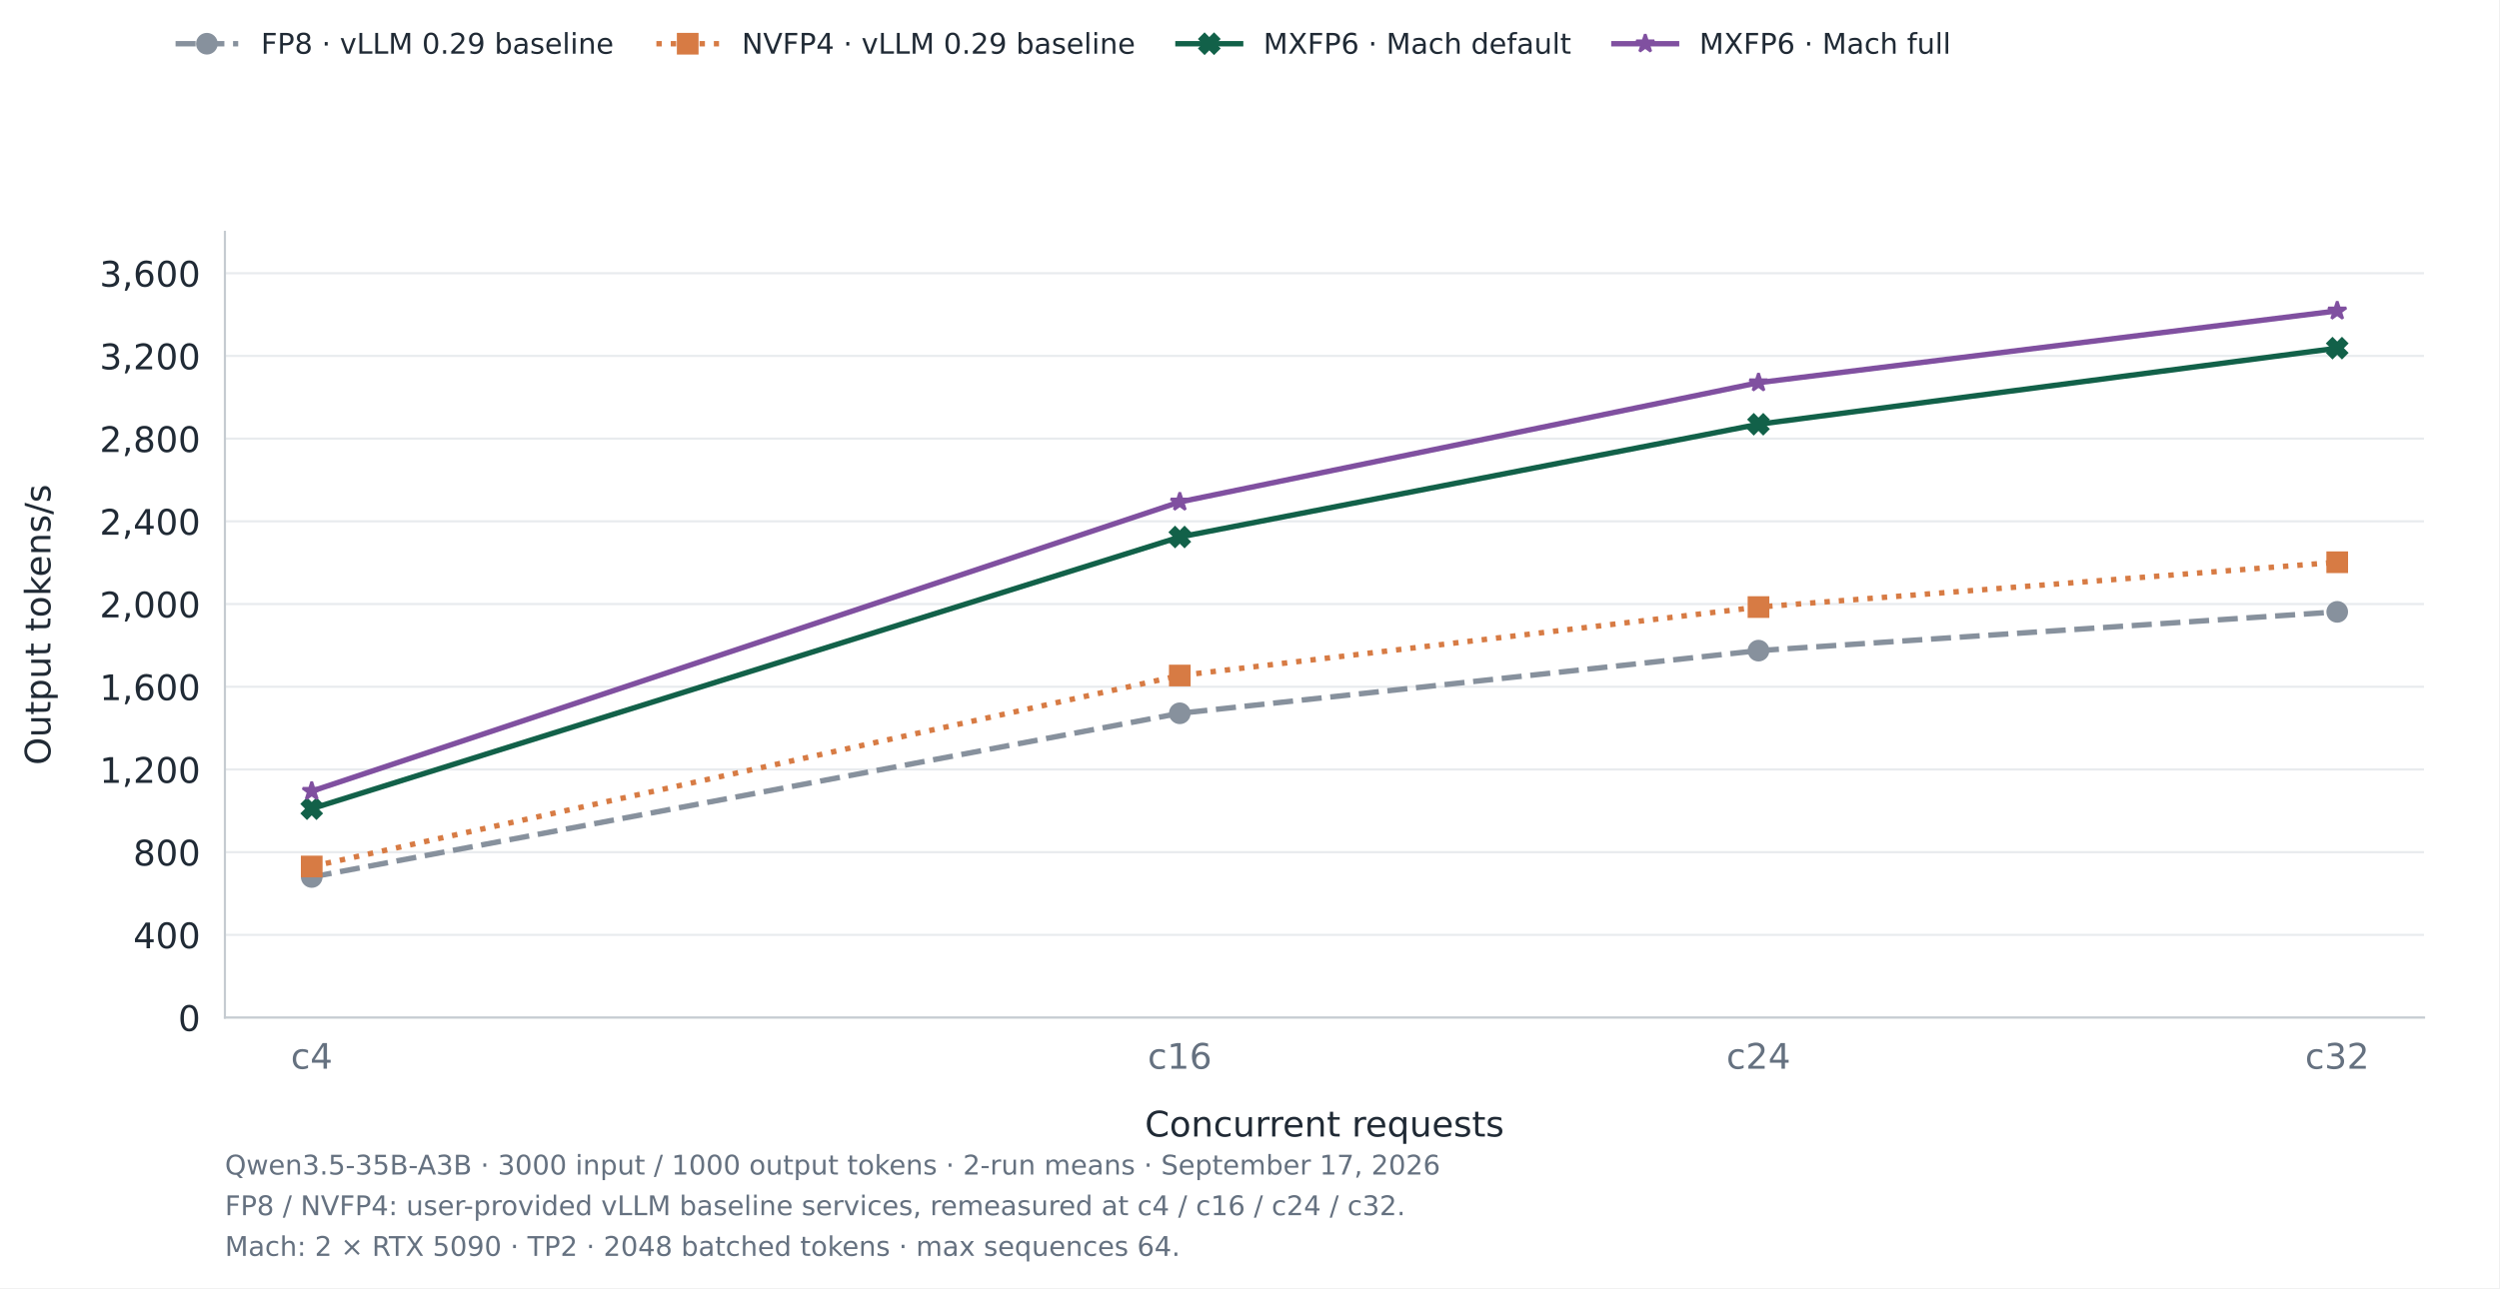
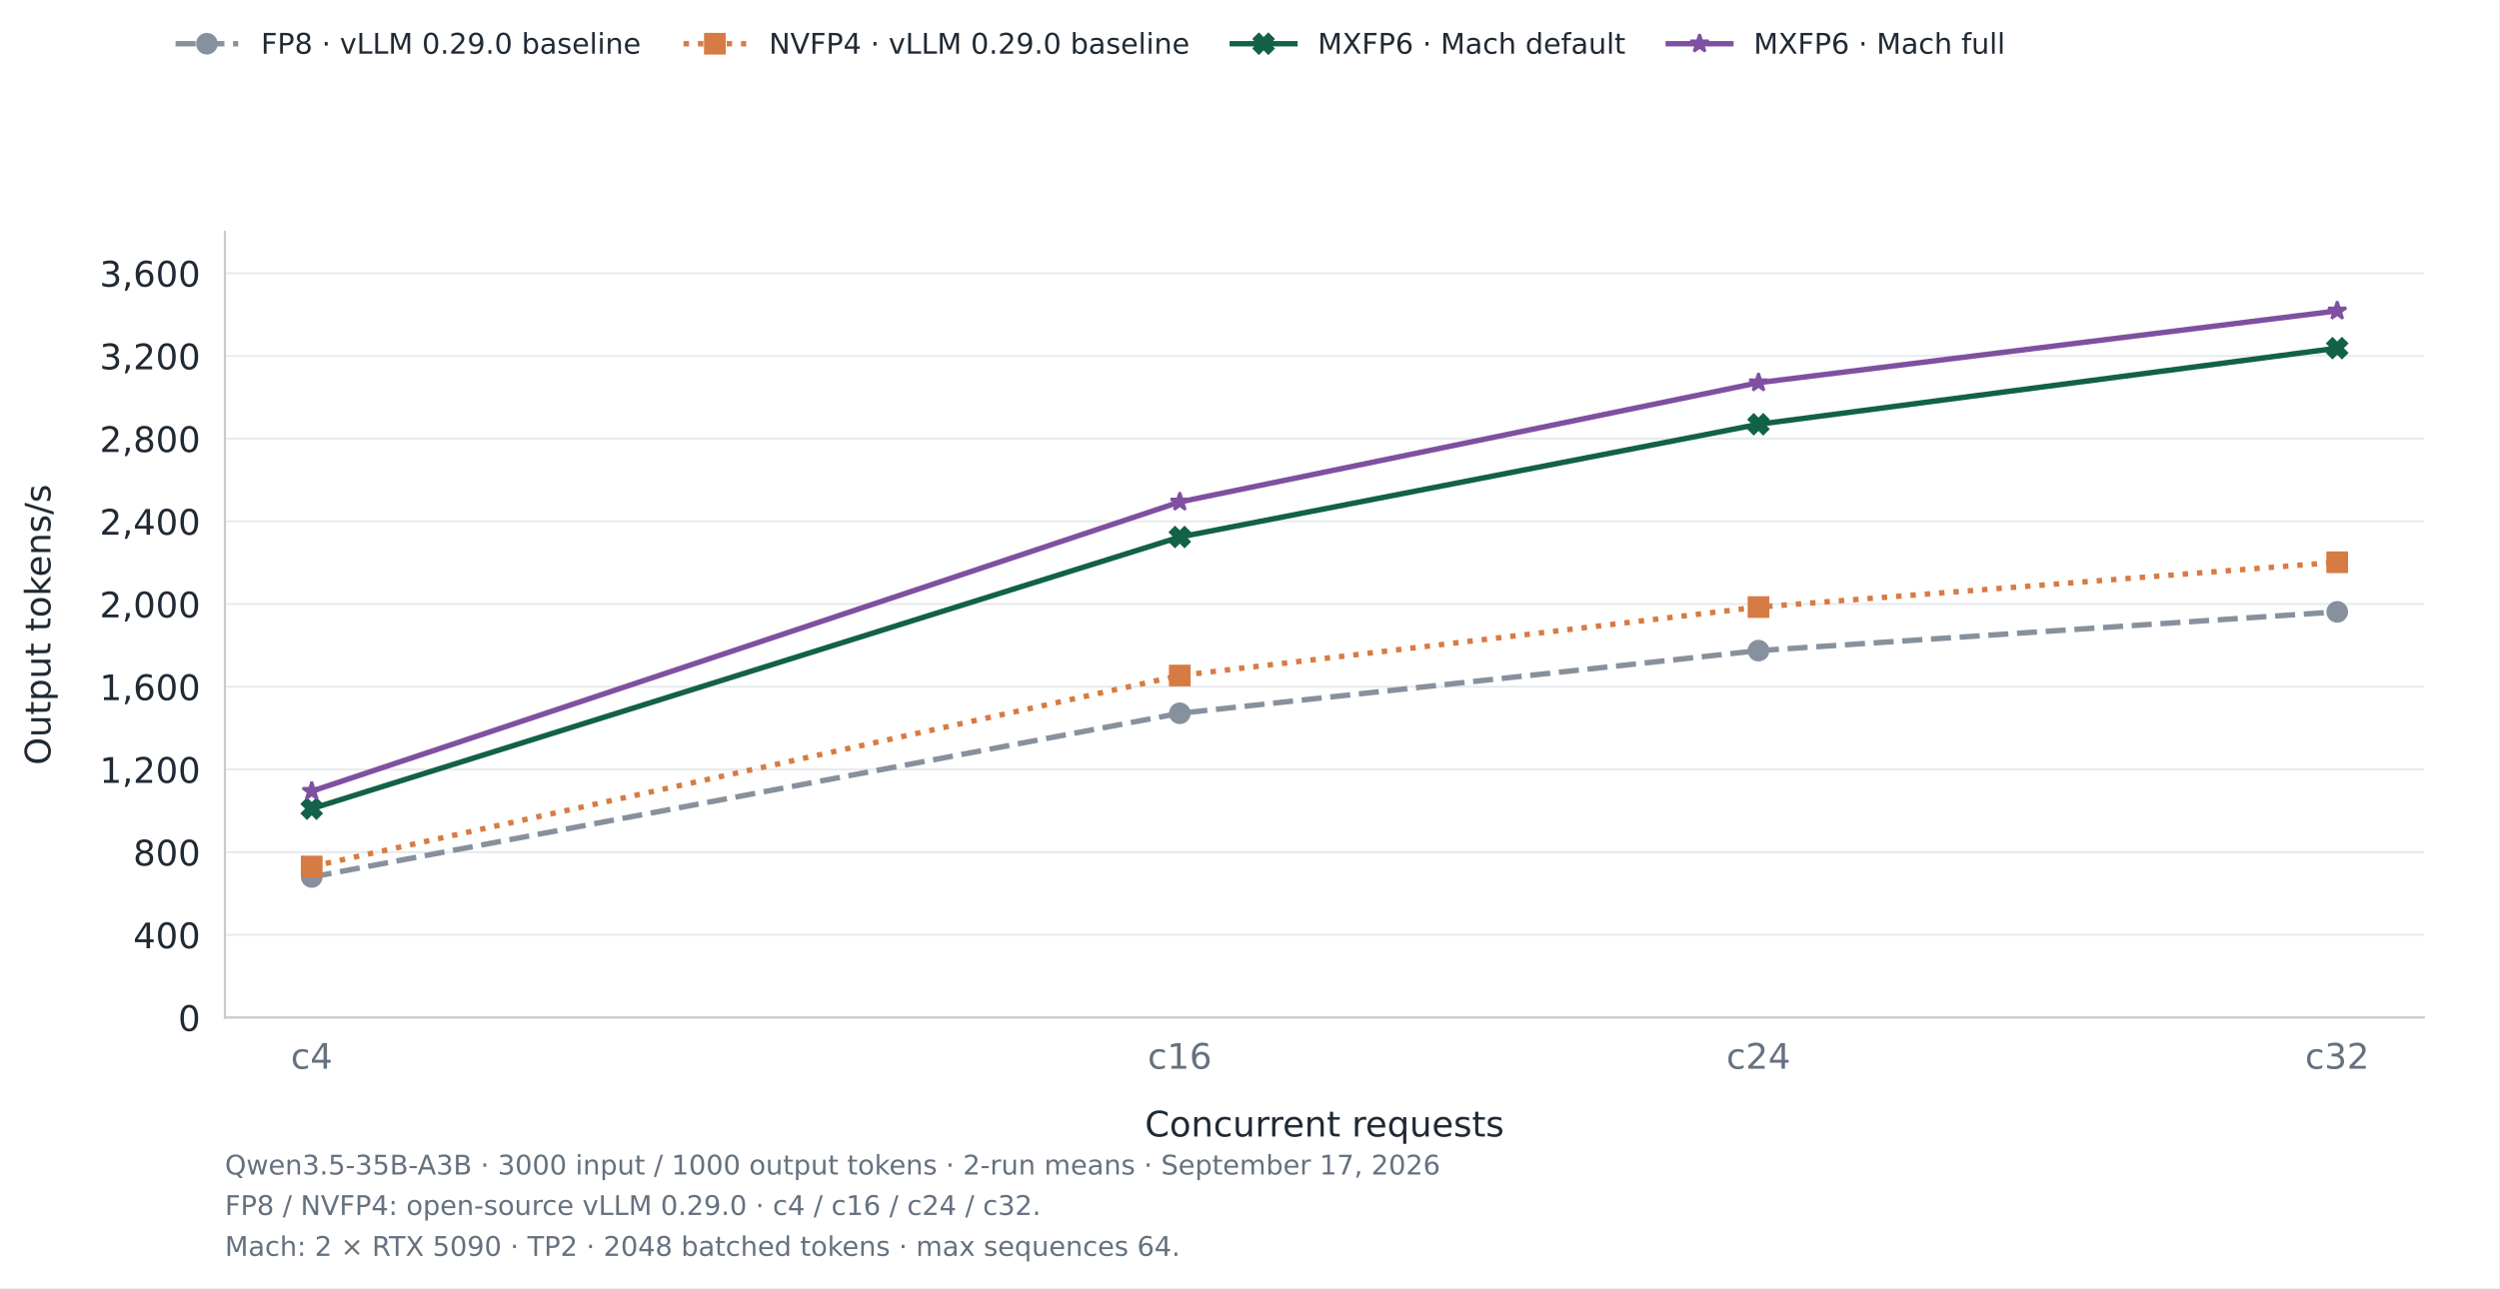
<svg xmlns="http://www.w3.org/2000/svg" xmlns:xlink="http://www.w3.org/1999/xlink" width="921.6pt" height="475.2pt" viewBox="0 0 921.6 475.2" version="1.1">
  <defs>
    <style type="text/css">*{stroke-linejoin: round; stroke-linecap: butt}</style>
  </defs>
  <g id="figure_1">
    <g id="patch_1">
      <path d="M 0 475.2 L 921.6 475.2 L 921.6 0 L 0 0 z " style="fill: #ffffff" />
    </g>
    <g id="axes_1">
      <g id="patch_2">
        <path d="M 82.944 375.408 L 893.952 375.408 L 893.952 85.536 L 82.944 85.536 z " style="fill: #ffffff" />
      </g>
      <g id="matplotlib.axis_1">
        <g id="xtick_1">
          <g id="line2d_1" />
          <g id="text_1">
            <text style="font-size: 13px; font-family: 'DejaVu Sans'; text-anchor: middle; fill: #657180" x="114.957" y="394.285" transform="rotate(-0 114.9575 394.285)">c4</text>
          </g>
        </g>
        <g id="xtick_2">
          <g id="line2d_2" />
          <g id="text_2">
            <text style="font-size: 13px; font-family: 'DejaVu Sans'; text-anchor: middle; fill: #657180" x="435.092" y="394.285" transform="rotate(-0 435.0922 394.285)">c16</text>
          </g>
        </g>
        <g id="xtick_3">
          <g id="line2d_3" />
          <g id="text_3">
            <text style="font-size: 13px; font-family: 'DejaVu Sans'; text-anchor: middle; fill: #657180" x="648.515" y="394.285" transform="rotate(-0 648.5154 394.285)">c24</text>
          </g>
        </g>
        <g id="xtick_4">
          <g id="line2d_4" />
          <g id="text_4">
            <text style="font-size: 13px; font-family: 'DejaVu Sans'; text-anchor: middle; fill: #657180" x="861.939" y="394.285" transform="rotate(-0 861.9385 394.285)">c32</text>
          </g>
        </g>
        <g id="text_5">
          <text style="font-size: 13px; font-family: 'DejaVu Sans'; text-anchor: middle; fill: #202a35" x="488.448" y="419.285" transform="rotate(-0 488.448 419.285)">Concurrent requests</text>
        </g>
      </g>
      <g id="matplotlib.axis_2">
        <g id="ytick_1">
          <g id="line2d_5">
            <path d="M 82.944 375.408 L 893.952 375.408 " clip-path="url(#p8d491af297)" style="fill: none; stroke: #e8ebee; stroke-width: 0.8; stroke-linecap: square" />
          </g>
          <g id="line2d_6" />
          <g id="text_6">
            <text style="font-size: 13px; font-family: 'DejaVu Sans'; text-anchor: end; fill: #202a35" x="73.944" y="380.346" transform="rotate(-0 73.944 380.3465)">0</text>
          </g>
        </g>
        <g id="ytick_2">
          <g id="line2d_7">
            <path d="M 82.944 344.895 L 893.952 344.895 " clip-path="url(#p8d491af297)" style="fill: none; stroke: #e8ebee; stroke-width: 0.8; stroke-linecap: square" />
          </g>
          <g id="line2d_8" />
          <g id="text_7">
            <text style="font-size: 13px; font-family: 'DejaVu Sans'; text-anchor: end; fill: #202a35" x="73.944" y="349.834" transform="rotate(-0 73.944 349.8336)">400</text>
          </g>
        </g>
        <g id="ytick_3">
          <g id="line2d_9">
            <path d="M 82.944 314.382 L 893.952 314.382 " clip-path="url(#p8d491af297)" style="fill: none; stroke: #e8ebee; stroke-width: 0.8; stroke-linecap: square" />
          </g>
          <g id="line2d_10" />
          <g id="text_8">
            <text style="font-size: 13px; font-family: 'DejaVu Sans'; text-anchor: end; fill: #202a35" x="73.944" y="319.321" transform="rotate(-0 73.944 319.3208)">800</text>
          </g>
        </g>
        <g id="ytick_4">
          <g id="line2d_11">
            <path d="M 82.944 283.869 L 893.952 283.869 " clip-path="url(#p8d491af297)" style="fill: none; stroke: #e8ebee; stroke-width: 0.8; stroke-linecap: square" />
          </g>
          <g id="line2d_12" />
          <g id="text_9">
            <text style="font-size: 13px; font-family: 'DejaVu Sans'; text-anchor: end; fill: #202a35" x="73.944" y="288.808" transform="rotate(-0 73.944 288.808)">1,200</text>
          </g>
        </g>
        <g id="ytick_5">
          <g id="line2d_13">
            <path d="M 82.944 253.357 L 893.952 253.357 " clip-path="url(#p8d491af297)" style="fill: none; stroke: #e8ebee; stroke-width: 0.8; stroke-linecap: square" />
          </g>
          <g id="line2d_14" />
          <g id="text_10">
            <text style="font-size: 13px; font-family: 'DejaVu Sans'; text-anchor: end; fill: #202a35" x="73.944" y="258.295" transform="rotate(-0 73.944 258.2951)">1,600</text>
          </g>
        </g>
        <g id="ytick_6">
          <g id="line2d_15">
            <path d="M 82.944 222.844 L 893.952 222.844 " clip-path="url(#p8d491af297)" style="fill: none; stroke: #e8ebee; stroke-width: 0.8; stroke-linecap: square" />
          </g>
          <g id="line2d_16" />
          <g id="text_11">
            <text style="font-size: 13px; font-family: 'DejaVu Sans'; text-anchor: end; fill: #202a35" x="73.944" y="227.782" transform="rotate(-0 73.944 227.7823)">2,000</text>
          </g>
        </g>
        <g id="ytick_7">
          <g id="line2d_17">
            <path d="M 82.944 192.331 L 893.952 192.331 " clip-path="url(#p8d491af297)" style="fill: none; stroke: #e8ebee; stroke-width: 0.8; stroke-linecap: square" />
          </g>
          <g id="line2d_18" />
          <g id="text_12">
            <text style="font-size: 13px; font-family: 'DejaVu Sans'; text-anchor: end; fill: #202a35" x="73.944" y="197.269" transform="rotate(-0 73.944 197.2694)">2,400</text>
          </g>
        </g>
        <g id="ytick_8">
          <g id="line2d_19">
            <path d="M 82.944 161.818 L 893.952 161.818 " clip-path="url(#p8d491af297)" style="fill: none; stroke: #e8ebee; stroke-width: 0.8; stroke-linecap: square" />
          </g>
          <g id="line2d_20" />
          <g id="text_13">
            <text style="font-size: 13px; font-family: 'DejaVu Sans'; text-anchor: end; fill: #202a35" x="73.944" y="166.757" transform="rotate(-0 73.944 166.7566)">2,800</text>
          </g>
        </g>
        <g id="ytick_9">
          <g id="line2d_21">
            <path d="M 82.944 131.305 L 893.952 131.305 " clip-path="url(#p8d491af297)" style="fill: none; stroke: #e8ebee; stroke-width: 0.8; stroke-linecap: square" />
          </g>
          <g id="line2d_22" />
          <g id="text_14">
            <text style="font-size: 13px; font-family: 'DejaVu Sans'; text-anchor: end; fill: #202a35" x="73.944" y="136.244" transform="rotate(-0 73.944 136.2437)">3,200</text>
          </g>
        </g>
        <g id="ytick_10">
          <g id="line2d_23">
            <path d="M 82.944 100.792 L 893.952 100.792 " clip-path="url(#p8d491af297)" style="fill: none; stroke: #e8ebee; stroke-width: 0.8; stroke-linecap: square" />
          </g>
          <g id="line2d_24" />
          <g id="text_15">
            <text style="font-size: 13px; font-family: 'DejaVu Sans'; text-anchor: end; fill: #202a35" x="73.944" y="105.731" transform="rotate(-0 73.944 105.7309)">3,600</text>
          </g>
        </g>
        <g id="text_16">
          <text style="font-size: 13px; font-family: 'DejaVu Sans'; text-anchor: middle; fill: #202a35" x="18.604" y="230.472" transform="rotate(-90 18.60439 230.472)">Output tokens/s</text>
        </g>
      </g>
      <g id="line2d_25">
        <path d="M 114.957 323.544 L 435.092 263.153 L 648.515 240.035 L 861.939 225.732 " clip-path="url(#p8d491af297)" style="fill: none; stroke-dasharray: 7.4,3.2; stroke-dashoffset: 0; stroke: #87919d; stroke-width: 2" />
        <defs>
          <path id="mc707d0224f" d="M 0 3.5 C 0.928 3.5 1.819 3.131 2.475 2.475 C 3.131 1.819 3.5 0.928 3.5 0 C 3.5 -0.928 3.131 -1.819 2.475 -2.475 C 1.819 -3.131 0.928 -3.5 0 -3.5 C -0.928 -3.5 -1.819 -3.131 -2.475 -2.475 C -3.131 -1.819 -3.5 -0.928 -3.5 0 C -3.5 0.928 -3.131 1.819 -2.475 2.475 C -1.819 3.131 -0.928 3.5 0 3.5 z " style="stroke: #87919d" />
        </defs>
        <g clip-path="url(#p8d491af297)">
          <use xlink:href="#mc707d0224f" x="114.957" y="323.544" style="fill: #87919d; stroke: #87919d" />
          <use xlink:href="#mc707d0224f" x="435.092" y="263.153" style="fill: #87919d; stroke: #87919d" />
          <use xlink:href="#mc707d0224f" x="648.515" y="240.035" style="fill: #87919d; stroke: #87919d" />
          <use xlink:href="#mc707d0224f" x="861.939" y="225.732" style="fill: #87919d; stroke: #87919d" />
        </g>
      </g>
      <g id="line2d_26">
        <path d="M 114.957 319.676 L 435.092 249.222 L 648.515 223.964 L 861.939 207.426 " clip-path="url(#p8d491af297)" style="fill: none; stroke-dasharray: 2,3.3; stroke-dashoffset: 0; stroke: #d77b44; stroke-width: 2" />
        <defs>
          <path id="me3e2ffd8ab" d="M -3.5 3.5 L 3.5 3.5 L 3.5 -3.5 L -3.5 -3.5 z " style="stroke: #d77b44; stroke-linejoin: miter" />
        </defs>
        <g clip-path="url(#p8d491af297)">
          <use xlink:href="#me3e2ffd8ab" x="114.957" y="319.676" style="fill: #d77b44; stroke: #d77b44; stroke-linejoin: miter" />
          <use xlink:href="#me3e2ffd8ab" x="435.092" y="249.222" style="fill: #d77b44; stroke: #d77b44; stroke-linejoin: miter" />
          <use xlink:href="#me3e2ffd8ab" x="648.515" y="223.964" style="fill: #d77b44; stroke: #d77b44; stroke-linejoin: miter" />
          <use xlink:href="#me3e2ffd8ab" x="861.939" y="207.426" style="fill: #d77b44; stroke: #d77b44; stroke-linejoin: miter" />
        </g>
      </g>
      <g id="line2d_27">
        <path d="M 114.957 298.348 L 435.092 198.117 L 648.515 156.52 L 861.939 128.44 " clip-path="url(#p8d491af297)" style="fill: none; stroke: #126149; stroke-width: 2; stroke-linecap: square" />
        <defs>
          <path id="mb0ee347284" d="M -1.75 3.5 L 0 1.75 L 1.75 3.5 L 3.5 1.75 L 1.75 0 L 3.5 -1.75 L 1.75 -3.5 L 0 -1.75 L -1.75 -3.5 L -3.5 -1.75 L -1.75 0 L -3.5 1.75 z " style="stroke: #126149; stroke-linejoin: miter" />
        </defs>
        <g clip-path="url(#p8d491af297)">
          <use xlink:href="#mb0ee347284" x="114.957" y="298.348" style="fill: #126149; stroke: #126149; stroke-linejoin: miter" />
          <use xlink:href="#mb0ee347284" x="435.092" y="198.117" style="fill: #126149; stroke: #126149; stroke-linejoin: miter" />
          <use xlink:href="#mb0ee347284" x="648.515" y="156.52" style="fill: #126149; stroke: #126149; stroke-linejoin: miter" />
          <use xlink:href="#mb0ee347284" x="861.939" y="128.44" style="fill: #126149; stroke: #126149; stroke-linejoin: miter" />
        </g>
      </g>
      <g id="line2d_28">
        <path d="M 114.957 291.893 L 435.092 185.174 L 648.515 141.174 L 861.939 114.685 " clip-path="url(#p8d491af297)" style="fill: none; stroke: #8050a0; stroke-width: 2; stroke-linecap: square" />
        <defs>
          <path id="m8c888cec98" d="M 0 -3.5 L -0.786 -1.082 L -3.329 -1.082 L -1.271 0.413 L -2.057 2.832 L -0 1.337 L 2.057 2.832 L 1.271 0.413 L 3.329 -1.082 L 0.786 -1.082 z " style="stroke: #8050a0; stroke-linejoin: bevel" />
        </defs>
        <g clip-path="url(#p8d491af297)">
          <use xlink:href="#m8c888cec98" x="114.957" y="291.893" style="fill: #8050a0; stroke: #8050a0; stroke-linejoin: bevel" />
          <use xlink:href="#m8c888cec98" x="435.092" y="185.174" style="fill: #8050a0; stroke: #8050a0; stroke-linejoin: bevel" />
          <use xlink:href="#m8c888cec98" x="648.515" y="141.174" style="fill: #8050a0; stroke: #8050a0; stroke-linejoin: bevel" />
          <use xlink:href="#m8c888cec98" x="861.939" y="114.685" style="fill: #8050a0; stroke: #8050a0; stroke-linejoin: bevel" />
        </g>
      </g>
      <g id="patch_3">
        <path d="M 82.944 375.408 L 82.944 85.536 " style="fill: none; stroke: #c5cbd1; stroke-width: 0.8; stroke-linejoin: miter; stroke-linecap: square" />
      </g>
      <g id="patch_4">
        <path d="M 82.944 375.408 L 893.952 375.408 " style="fill: none; stroke: #c5cbd1; stroke-width: 0.8; stroke-linejoin: miter; stroke-linecap: square" />
      </g>
    </g>
    <g id="text_17">
      <text style="font-size: 10px; font-family: 'DejaVu Sans'; fill: #657180" transform="translate(82.944 433.32)">Qwen3.5-35B-A3B · 3000 input / 1000 output tokens · 2-run means · September 17, 2026</text>
-       <text style="font-size: 10px; font-family: 'DejaVu Sans'; fill: #657180" transform="translate(82.944 448.32)">FP8 / NVFP4: user-provided vLLM baseline services, remeasured at c4 / c16 / c24 / c32.</text>
+       <text style="font-size: 10px; font-family: 'DejaVu Sans'; fill: #657180" transform="translate(82.944 448.2317)">FP8 / NVFP4: open-source vLLM 0.29.0 · c4 / c16 / c24 / c32.</text>
      <text style="font-size: 10px; font-family: 'DejaVu Sans'; fill: #657180" transform="translate(82.944 463.32)">Mach: 2 × RTX 5090 · TP2 · 2048 batched tokens · max sequences 64.</text>
    </g>
    <g id="legend_1">
      <g id="line2d_29">
        <path d="M 64.746 16.129 L 76.296 16.129 L 87.846 16.129 " style="fill: none; stroke-dasharray: 7.4,3.2; stroke-dashoffset: 0; stroke: #87919d; stroke-width: 2" />
        <g>
          <use xlink:href="#mc707d0224f" x="76.296" y="16.129" style="fill: #87919d; stroke: #87919d" />
        </g>
      </g>
      <g id="text_18">
-         <text style="font-size: 10.5px; font-family: 'DejaVu Sans'; text-anchor: start; fill: #202a35" x="96.246" y="19.804" transform="rotate(-0 96.246 19.80436)">FP8 · vLLM 0.29 baseline</text>
+         <text style="font-size: 10.5px; font-family: 'DejaVu Sans'; text-anchor: start; fill: #202a35" x="96.246" y="19.804" transform="rotate(-0 96.246 19.80436)">FP8 · vLLM 0.29.0 baseline</text>
      </g>
      <g id="line2d_30">
-         <path d="M 242.066 16.129 L 253.616 16.129 L 265.166 16.129 " style="fill: none; stroke-dasharray: 2,3.3; stroke-dashoffset: 0; stroke: #d77b44; stroke-width: 2" />
-         <g>
-           <use xlink:href="#me3e2ffd8ab" x="253.616" y="16.129" style="fill: #d77b44; stroke: #d77b44; stroke-linejoin: miter" />
+         <path d="M 252.084 16.129 L 263.634 16.129 L 275.184 16.129 " style="fill: none; stroke-dasharray: 2,3.3; stroke-dashoffset: 0; stroke: #d77b44; stroke-width: 2" />
+         <g>
+           <use xlink:href="#me3e2ffd8ab" x="263.634" y="16.129" style="fill: #d77b44; stroke: #d77b44; stroke-linejoin: miter" />
        </g>
      </g>
      <g id="text_19">
-         <text style="font-size: 10.5px; font-family: 'DejaVu Sans'; text-anchor: start; fill: #202a35" x="273.566" y="19.804" transform="rotate(-0 273.5664 19.80436)">NVFP4 · vLLM 0.29 baseline</text>
+         <text style="font-size: 10.5px; font-family: 'DejaVu Sans'; text-anchor: start; fill: #202a35" x="283.584" y="19.804" transform="rotate(-0 283.584 19.80436)">NVFP4 · vLLM 0.29.0 baseline</text>
      </g>
      <g id="line2d_31">
-         <path d="M 434.425 16.129 L 445.975 16.129 L 457.525 16.129 " style="fill: none; stroke: #126149; stroke-width: 2; stroke-linecap: square" />
-         <g>
-           <use xlink:href="#mb0ee347284" x="445.975" y="16.129" style="fill: #126149; stroke: #126149; stroke-linejoin: miter" />
+         <path d="M 454.46 16.129 L 466.01 16.129 L 477.56 16.129 " style="fill: none; stroke: #126149; stroke-width: 2; stroke-linecap: square" />
+         <g>
+           <use xlink:href="#mb0ee347284" x="466.01" y="16.129" style="fill: #126149; stroke: #126149; stroke-linejoin: miter" />
        </g>
      </g>
      <g id="text_20">
-         <text style="font-size: 10.5px; font-family: 'DejaVu Sans'; text-anchor: start; fill: #202a35" x="465.925" y="19.804" transform="rotate(-0 465.9248 19.80436)">MXFP6 · Mach default</text>
+         <text style="font-size: 10.5px; font-family: 'DejaVu Sans'; text-anchor: start; fill: #202a35" x="485.96" y="19.804" transform="rotate(-0 485.9601 19.80436)">MXFP6 · Mach default</text>
      </g>
      <g id="line2d_32">
-         <path d="M 595.193 16.129 L 606.743 16.129 L 618.293 16.129 " style="fill: none; stroke: #8050a0; stroke-width: 2; stroke-linecap: square" />
-         <g>
-           <use xlink:href="#m8c888cec98" x="606.743" y="16.129" style="fill: #8050a0; stroke: #8050a0; stroke-linejoin: bevel" />
+         <path d="M 615.228 16.129 L 626.778 16.129 L 638.328 16.129 " style="fill: none; stroke: #8050a0; stroke-width: 2; stroke-linecap: square" />
+         <g>
+           <use xlink:href="#m8c888cec98" x="626.778" y="16.129" style="fill: #8050a0; stroke: #8050a0; stroke-linejoin: bevel" />
        </g>
      </g>
      <g id="text_21">
-         <text style="font-size: 10.5px; font-family: 'DejaVu Sans'; text-anchor: start; fill: #202a35" x="626.693" y="19.804" transform="rotate(-0 626.6929 19.80436)">MXFP6 · Mach full</text>
+         <text style="font-size: 10.5px; font-family: 'DejaVu Sans'; text-anchor: start; fill: #202a35" x="646.728" y="19.804" transform="rotate(-0 646.7282 19.80436)">MXFP6 · Mach full</text>
      </g>
    </g>
  </g>
  <defs>
    <clipPath id="p8d491af297">
      <rect x="82.944" y="85.536" width="811.008" height="289.872" />
    </clipPath>
  </defs>
</svg>
